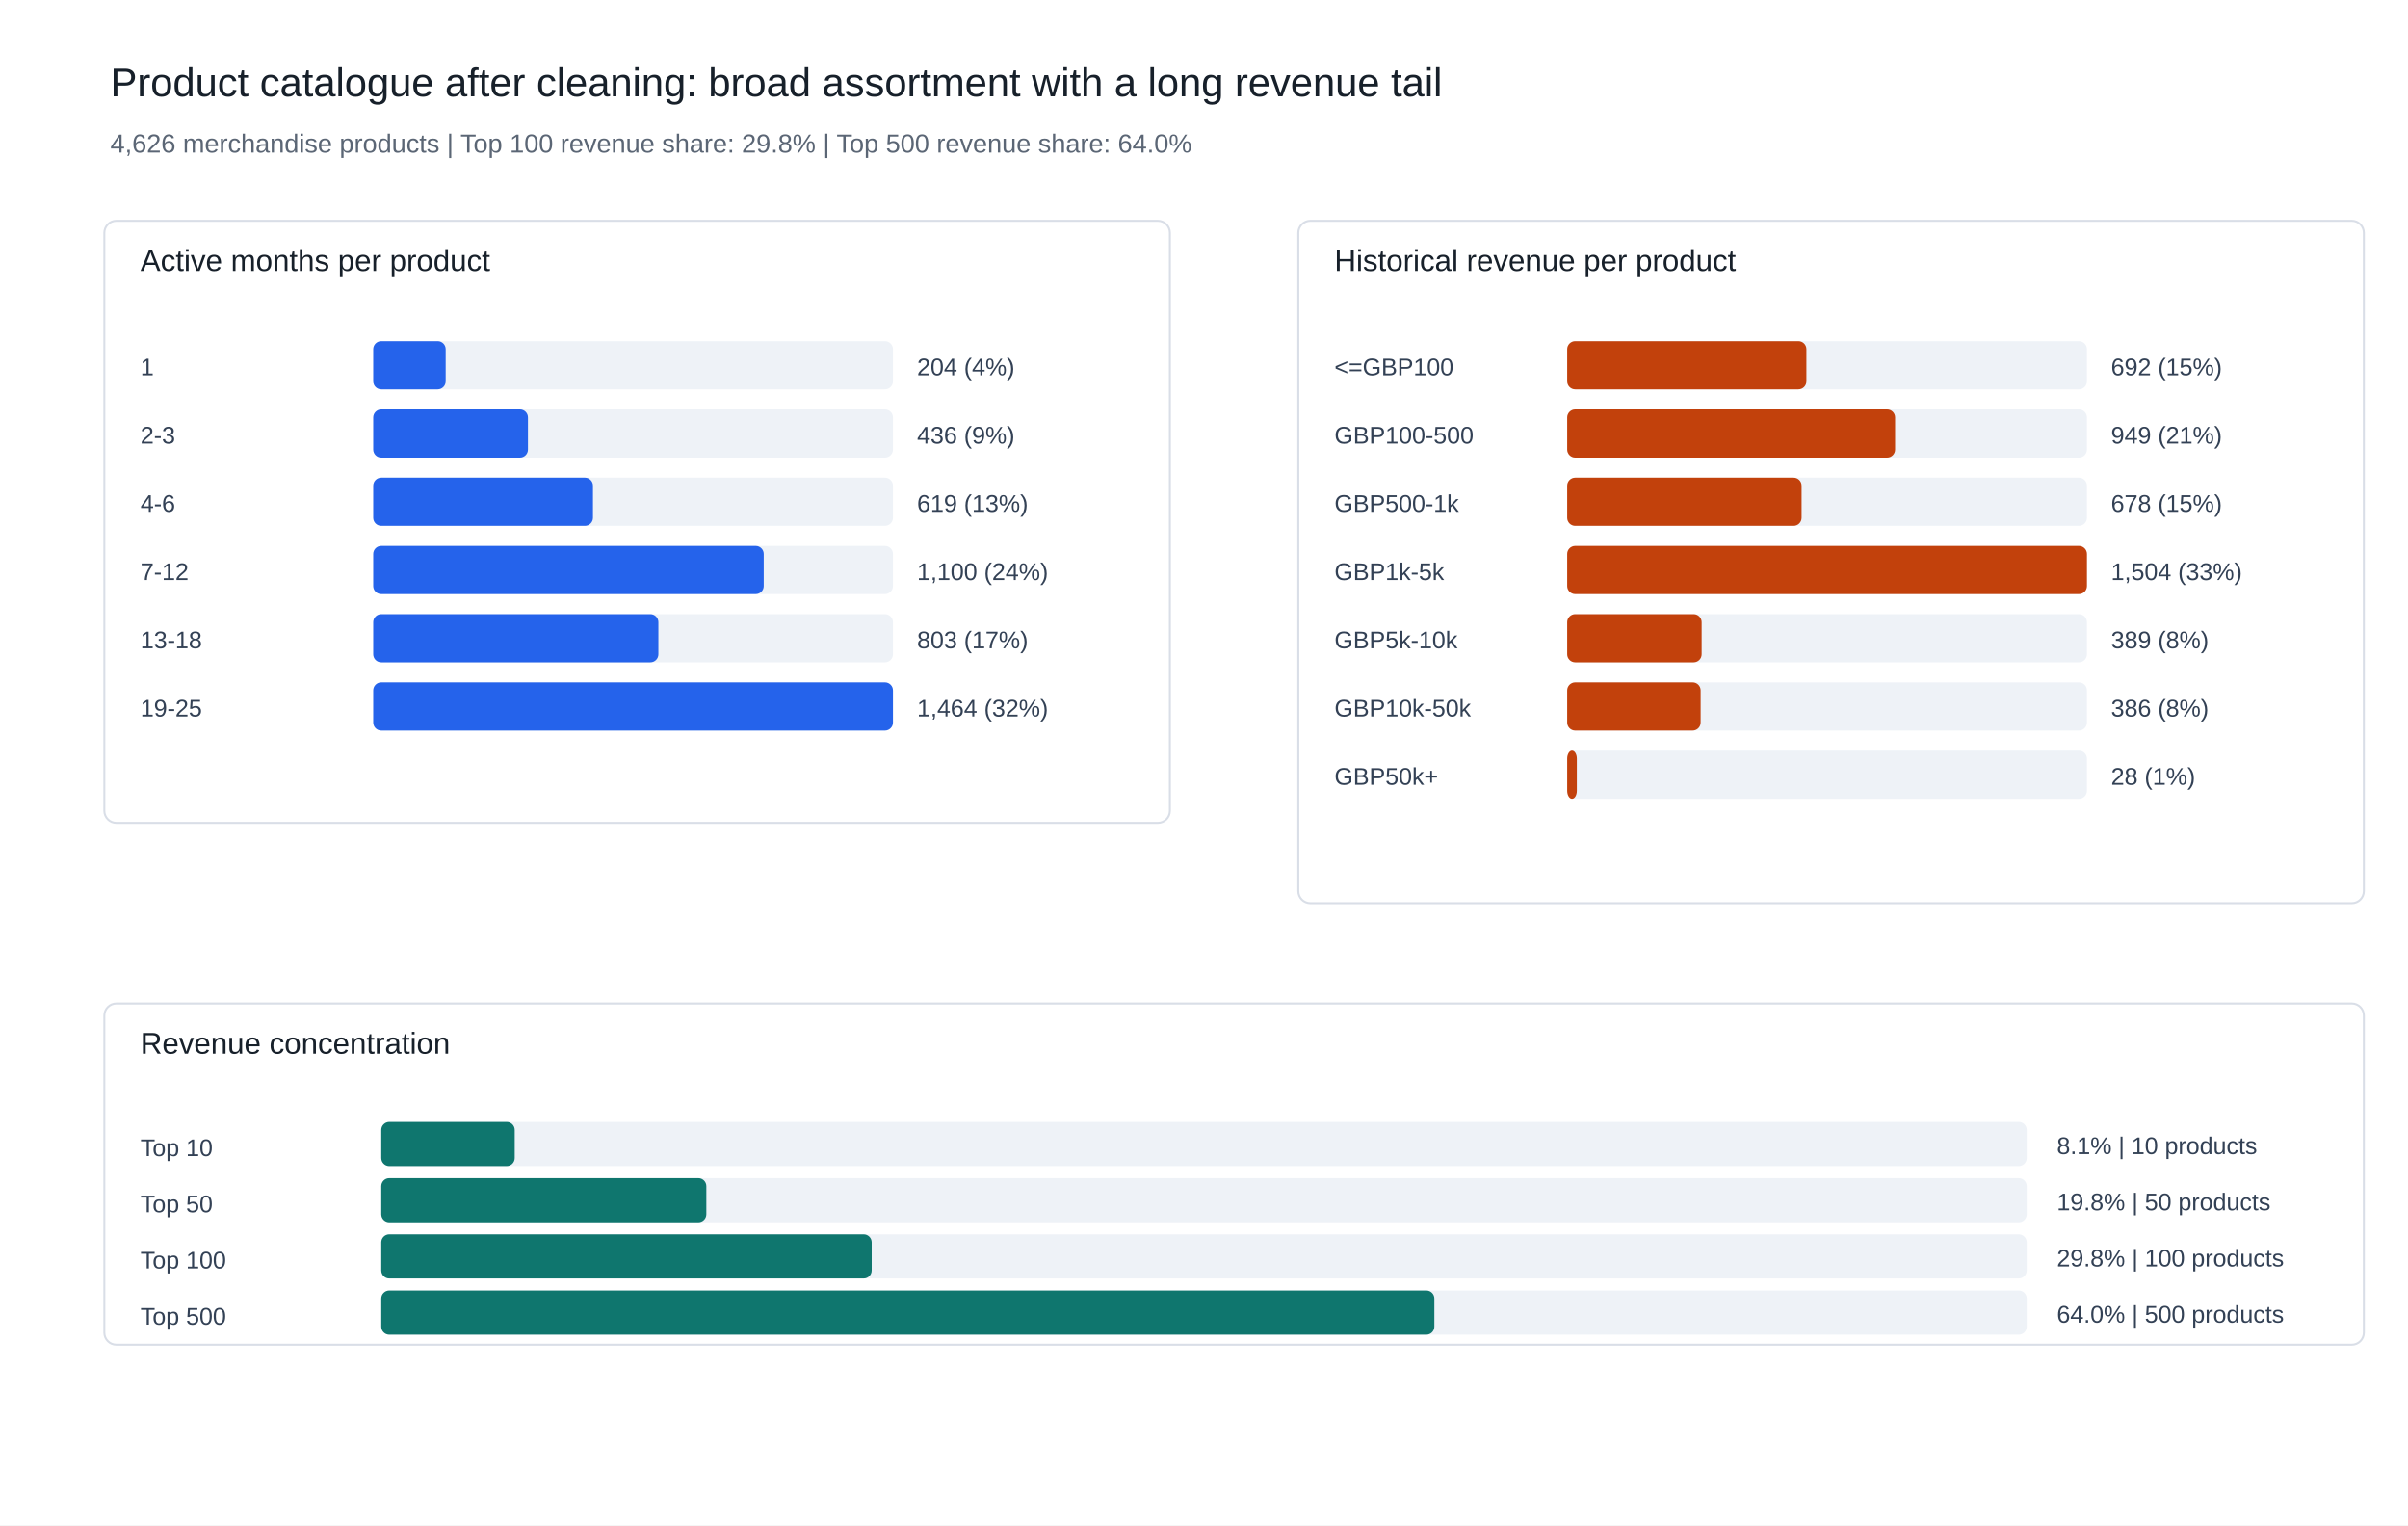
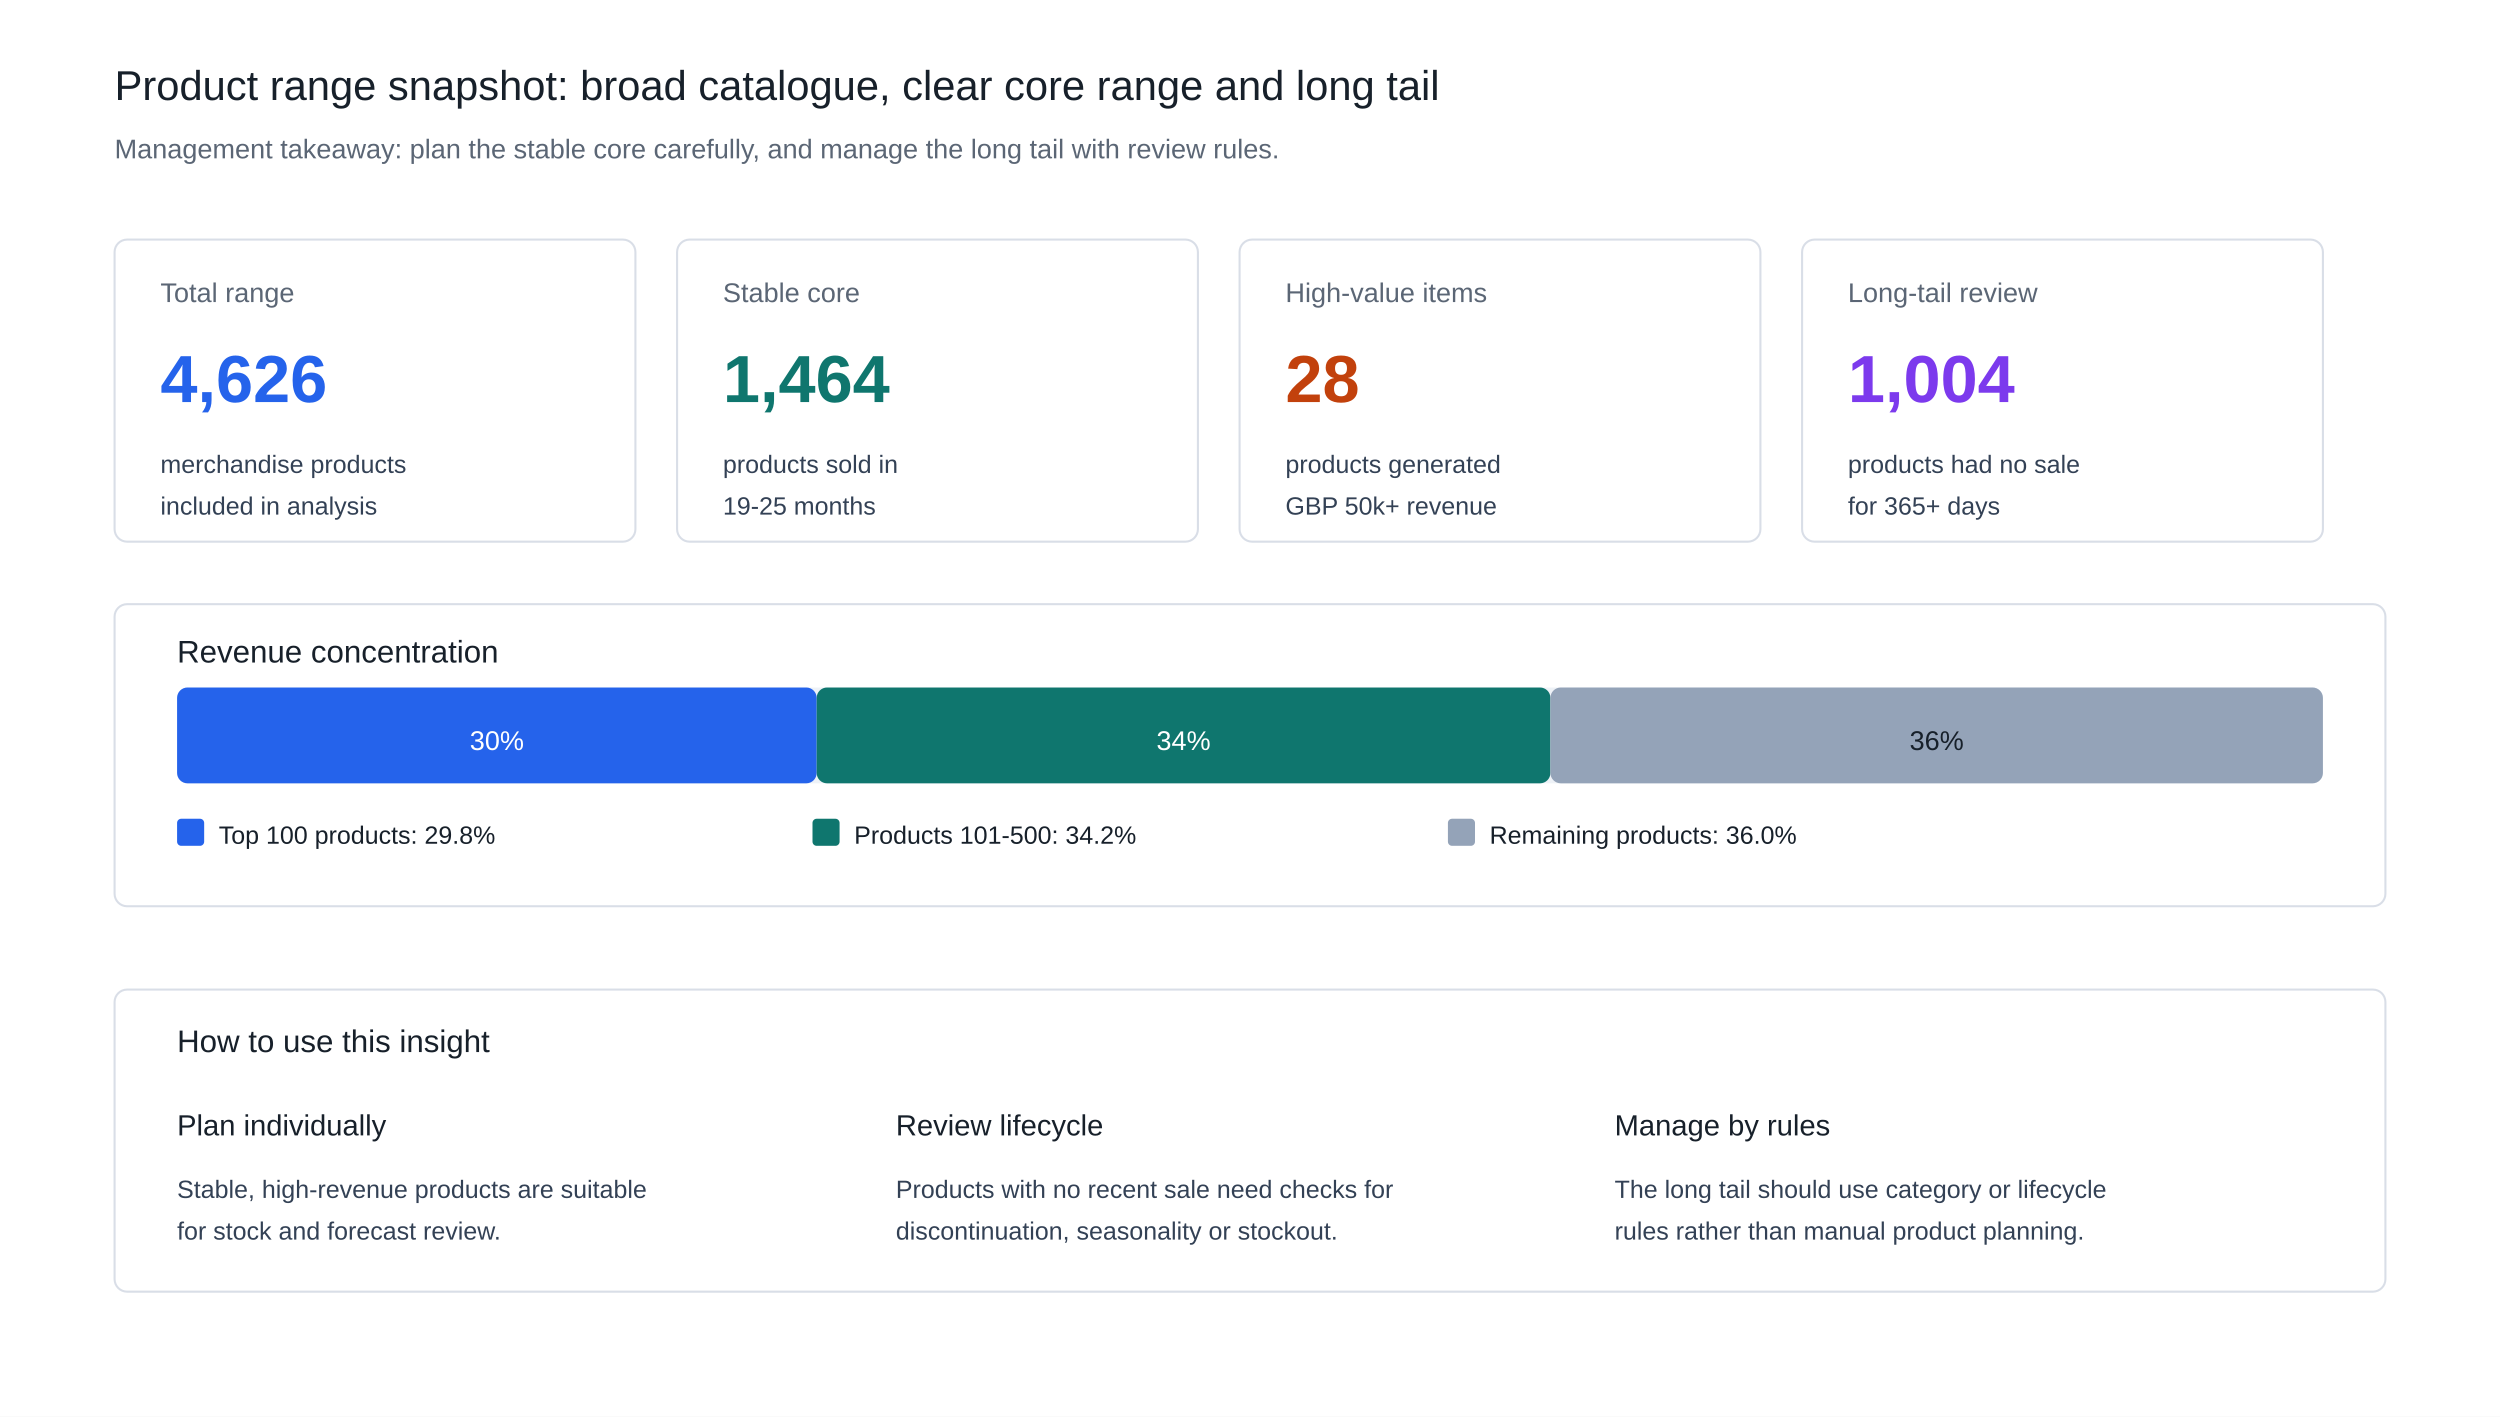
- <svg xmlns="http://www.w3.org/2000/svg" width="1200" height="760" viewBox="0 0 1200 760" role="img" aria-labelledby="chart-title chart-description">
+ <svg xmlns="http://www.w3.org/2000/svg" width="1200" height="680" viewBox="0 0 1200 680" role="img" aria-labelledby="chart-title chart-description">
  <rect width="100%" height="100%" fill="#ffffff" />
  <g font-family="Arial, Helvetica, sans-serif">
-     <text x="55.0" y="48.0" font-size="20px" text-anchor="start" font-weight="500" fill="#17202a">Product catalogue after cleaning: broad assortment with a long revenue tail</text>
-     <text x="55.0" y="76.0" font-size="13px" text-anchor="start" font-weight="400" fill="#5b6675">4,626 merchandise products | Top 100 revenue share: 29.8% | Top 500 revenue share: 64.0%</text>
-     <rect x="52" y="110" width="531" height="300" rx="6" fill="#ffffff" stroke="#d9dee7" stroke-width="1" />
-     <text x="70.0" y="135.0" font-size="15px" text-anchor="start" font-weight="500" fill="#17202a">Active months per product</text>
-     <text x="70.0" y="187.0" font-size="12px" text-anchor="start" font-weight="400" fill="#334155">1</text>
-     <rect x="186" y="170" width="259" height="24" rx="4" fill="#eef2f7" />
-     <rect x="186" y="170" width="36.1" height="24" rx="4" fill="#2563eb" />
-     <text x="457.0" y="187.0" font-size="12px" text-anchor="start" font-weight="400" fill="#334155">204 (4%)</text>
-     <text x="70.0" y="221.0" font-size="12px" text-anchor="start" font-weight="400" fill="#334155">2-3</text>
-     <rect x="186" y="204" width="259" height="24" rx="4" fill="#eef2f7" />
-     <rect x="186" y="204" width="77.1" height="24" rx="4" fill="#2563eb" />
-     <text x="457.0" y="221.0" font-size="12px" text-anchor="start" font-weight="400" fill="#334155">436 (9%)</text>
-     <text x="70.0" y="255.0" font-size="12px" text-anchor="start" font-weight="400" fill="#334155">4-6</text>
-     <rect x="186" y="238" width="259" height="24" rx="4" fill="#eef2f7" />
-     <rect x="186" y="238" width="109.5" height="24" rx="4" fill="#2563eb" />
-     <text x="457.0" y="255.0" font-size="12px" text-anchor="start" font-weight="400" fill="#334155">619 (13%)</text>
-     <text x="70.0" y="289.0" font-size="12px" text-anchor="start" font-weight="400" fill="#334155">7-12</text>
-     <rect x="186" y="272" width="259" height="24" rx="4" fill="#eef2f7" />
-     <rect x="186" y="272" width="194.6" height="24" rx="4" fill="#2563eb" />
-     <text x="457.0" y="289.0" font-size="12px" text-anchor="start" font-weight="400" fill="#334155">1,100 (24%)</text>
-     <text x="70.0" y="323.0" font-size="12px" text-anchor="start" font-weight="400" fill="#334155">13-18</text>
-     <rect x="186" y="306" width="259" height="24" rx="4" fill="#eef2f7" />
-     <rect x="186" y="306" width="142.1" height="24" rx="4" fill="#2563eb" />
-     <text x="457.0" y="323.0" font-size="12px" text-anchor="start" font-weight="400" fill="#334155">803 (17%)</text>
-     <text x="70.0" y="357.0" font-size="12px" text-anchor="start" font-weight="400" fill="#334155">19-25</text>
-     <rect x="186" y="340" width="259" height="24" rx="4" fill="#eef2f7" />
-     <rect x="186" y="340" width="259.0" height="24" rx="4" fill="#2563eb" />
-     <text x="457.0" y="357.0" font-size="12px" text-anchor="start" font-weight="400" fill="#334155">1,464 (32%)</text>
-     <rect x="647" y="110" width="531" height="340" rx="6" fill="#ffffff" stroke="#d9dee7" stroke-width="1" />
-     <text x="665.0" y="135.0" font-size="15px" text-anchor="start" font-weight="500" fill="#17202a">Historical revenue per product</text>
-     <text x="665.0" y="187.0" font-size="12px" text-anchor="start" font-weight="400" fill="#334155">&lt;=GBP100</text>
-     <rect x="781" y="170" width="259" height="24" rx="4" fill="#eef2f7" />
-     <rect x="781" y="170" width="119.2" height="24" rx="4" fill="#c2410c" />
-     <text x="1052.0" y="187.0" font-size="12px" text-anchor="start" font-weight="400" fill="#334155">692 (15%)</text>
-     <text x="665.0" y="221.0" font-size="12px" text-anchor="start" font-weight="400" fill="#334155">GBP100-500</text>
-     <rect x="781" y="204" width="259" height="24" rx="4" fill="#eef2f7" />
-     <rect x="781" y="204" width="163.4" height="24" rx="4" fill="#c2410c" />
-     <text x="1052.0" y="221.0" font-size="12px" text-anchor="start" font-weight="400" fill="#334155">949 (21%)</text>
-     <text x="665.0" y="255.0" font-size="12px" text-anchor="start" font-weight="400" fill="#334155">GBP500-1k</text>
-     <rect x="781" y="238" width="259" height="24" rx="4" fill="#eef2f7" />
-     <rect x="781" y="238" width="116.8" height="24" rx="4" fill="#c2410c" />
-     <text x="1052.0" y="255.0" font-size="12px" text-anchor="start" font-weight="400" fill="#334155">678 (15%)</text>
-     <text x="665.0" y="289.0" font-size="12px" text-anchor="start" font-weight="400" fill="#334155">GBP1k-5k</text>
-     <rect x="781" y="272" width="259" height="24" rx="4" fill="#eef2f7" />
-     <rect x="781" y="272" width="259.0" height="24" rx="4" fill="#c2410c" />
-     <text x="1052.0" y="289.0" font-size="12px" text-anchor="start" font-weight="400" fill="#334155">1,504 (33%)</text>
-     <text x="665.0" y="323.0" font-size="12px" text-anchor="start" font-weight="400" fill="#334155">GBP5k-10k</text>
-     <rect x="781" y="306" width="259" height="24" rx="4" fill="#eef2f7" />
-     <rect x="781" y="306" width="67.0" height="24" rx="4" fill="#c2410c" />
-     <text x="1052.0" y="323.0" font-size="12px" text-anchor="start" font-weight="400" fill="#334155">389 (8%)</text>
-     <text x="665.0" y="357.0" font-size="12px" text-anchor="start" font-weight="400" fill="#334155">GBP10k-50k</text>
-     <rect x="781" y="340" width="259" height="24" rx="4" fill="#eef2f7" />
-     <rect x="781" y="340" width="66.5" height="24" rx="4" fill="#c2410c" />
-     <text x="1052.0" y="357.0" font-size="12px" text-anchor="start" font-weight="400" fill="#334155">386 (8%)</text>
-     <text x="665.0" y="391.0" font-size="12px" text-anchor="start" font-weight="400" fill="#334155">GBP50k+</text>
-     <rect x="781" y="374" width="259" height="24" rx="4" fill="#eef2f7" />
-     <rect x="781" y="374" width="4.8" height="24" rx="4" fill="#c2410c" />
-     <text x="1052.0" y="391.0" font-size="12px" text-anchor="start" font-weight="400" fill="#334155">28 (1%)</text>
-     <rect x="52" y="500" width="1126" height="170" rx="6" fill="#ffffff" stroke="#d9dee7" stroke-width="1" />
-     <text x="70.0" y="525.0" font-size="15px" text-anchor="start" font-weight="500" fill="#17202a">Revenue concentration</text>
-     <text x="70.0" y="576.0" font-size="12px" text-anchor="start" font-weight="400" fill="#334155">Top 10</text>
-     <rect x="190" y="559" width="820" height="22" rx="4" fill="#eef2f7" />
-     <rect x="190" y="559" width="66.5" height="22" rx="4" fill="#0f766e" />
-     <text x="1025.0" y="575.0" font-size="12px" text-anchor="start" font-weight="400" fill="#334155">8.1% | 10 products</text>
-     <text x="70.0" y="604.0" font-size="12px" text-anchor="start" font-weight="400" fill="#334155">Top 50</text>
-     <rect x="190" y="587" width="820" height="22" rx="4" fill="#eef2f7" />
-     <rect x="190" y="587" width="162.0" height="22" rx="4" fill="#0f766e" />
-     <text x="1025.0" y="603.0" font-size="12px" text-anchor="start" font-weight="400" fill="#334155">19.8% | 50 products</text>
-     <text x="70.0" y="632.0" font-size="12px" text-anchor="start" font-weight="400" fill="#334155">Top 100</text>
-     <rect x="190" y="615" width="820" height="22" rx="4" fill="#eef2f7" />
-     <rect x="190" y="615" width="244.4" height="22" rx="4" fill="#0f766e" />
-     <text x="1025.0" y="631.0" font-size="12px" text-anchor="start" font-weight="400" fill="#334155">29.8% | 100 products</text>
-     <text x="70.0" y="660.0" font-size="12px" text-anchor="start" font-weight="400" fill="#334155">Top 500</text>
-     <rect x="190" y="643" width="820" height="22" rx="4" fill="#eef2f7" />
-     <rect x="190" y="643" width="524.8" height="22" rx="4" fill="#0f766e" />
-     <text x="1025.0" y="659.0" font-size="12px" text-anchor="start" font-weight="400" fill="#334155">64.0% | 500 products</text>
+     <text x="55.0" y="48.0" font-size="20px" text-anchor="start" font-weight="500" fill="#17202a">Product range snapshot: broad catalogue, clear core range and long tail</text>
+     <text x="55.0" y="76.0" font-size="13px" text-anchor="start" font-weight="400" fill="#5b6675">Management takeaway: plan the stable core carefully, and manage the long tail with review rules.</text>
+     <rect x="55" y="115" width="250" height="145" rx="6" fill="#ffffff" stroke="#d9dee7" stroke-width="1" />
+     <text x="77.0" y="145.0" font-size="13px" text-anchor="start" font-weight="400" fill="#5b6675">Total range</text>
+     <text x="77.0" y="193.0" font-size="32px" text-anchor="start" font-weight="700" fill="#2563eb">4,626</text>
+     <text x="77.0" y="227.0" font-size="12px" text-anchor="start" font-weight="400" fill="#334155">merchandise products</text>
+     <text x="77.0" y="247.0" font-size="12px" text-anchor="start" font-weight="400" fill="#334155">included in analysis</text>
+     <rect x="325" y="115" width="250" height="145" rx="6" fill="#ffffff" stroke="#d9dee7" stroke-width="1" />
+     <text x="347.0" y="145.0" font-size="13px" text-anchor="start" font-weight="400" fill="#5b6675">Stable core</text>
+     <text x="347.0" y="193.0" font-size="32px" text-anchor="start" font-weight="700" fill="#0f766e">1,464</text>
+     <text x="347.0" y="227.0" font-size="12px" text-anchor="start" font-weight="400" fill="#334155">products sold in</text>
+     <text x="347.0" y="247.0" font-size="12px" text-anchor="start" font-weight="400" fill="#334155">19-25 months</text>
+     <rect x="595" y="115" width="250" height="145" rx="6" fill="#ffffff" stroke="#d9dee7" stroke-width="1" />
+     <text x="617.0" y="145.0" font-size="13px" text-anchor="start" font-weight="400" fill="#5b6675">High-value items</text>
+     <text x="617.0" y="193.0" font-size="32px" text-anchor="start" font-weight="700" fill="#c2410c">28</text>
+     <text x="617.0" y="227.0" font-size="12px" text-anchor="start" font-weight="400" fill="#334155">products generated</text>
+     <text x="617.0" y="247.0" font-size="12px" text-anchor="start" font-weight="400" fill="#334155">GBP 50k+ revenue</text>
+     <rect x="865" y="115" width="250" height="145" rx="6" fill="#ffffff" stroke="#d9dee7" stroke-width="1" />
+     <text x="887.0" y="145.0" font-size="13px" text-anchor="start" font-weight="400" fill="#5b6675">Long-tail review</text>
+     <text x="887.0" y="193.0" font-size="32px" text-anchor="start" font-weight="700" fill="#7c3aed">1,004</text>
+     <text x="887.0" y="227.0" font-size="12px" text-anchor="start" font-weight="400" fill="#334155">products had no sale</text>
+     <text x="887.0" y="247.0" font-size="12px" text-anchor="start" font-weight="400" fill="#334155">for 365+ days</text>
+     <rect x="55" y="290" width="1090" height="145" rx="6" fill="#ffffff" stroke="#d9dee7" stroke-width="1" />
+     <text x="85.0" y="318.0" font-size="15px" text-anchor="start" font-weight="500" fill="#17202a">Revenue concentration</text>
+     <rect x="85" y="330" width="1030" height="46" rx="5" fill="#eef2f7" />
+     <rect x="85.0" y="330" width="307.0" height="46" rx="5" fill="#2563eb" />
+     <text x="238.5" y="360.0" font-size="13px" text-anchor="middle" font-weight="500" fill="#ffffff">30%</text>
+     <rect x="392.0" y="330" width="352.2" height="46" rx="5" fill="#0f766e" />
+     <text x="568.1" y="360.0" font-size="13px" text-anchor="middle" font-weight="500" fill="#ffffff">34%</text>
+     <rect x="744.2" y="330" width="370.8" height="46" rx="5" fill="#94a3b8" />
+     <text x="929.6" y="360.0" font-size="13px" text-anchor="middle" font-weight="500" fill="#17202a">36%</text>
+     <rect x="85" y="393" width="13" height="13" rx="2" fill="#2563eb" />
+     <text x="105.0" y="405.0" font-size="12px" text-anchor="start" font-weight="400" fill="#17202a">Top 100 products: 29.8%</text>
+     <rect x="390" y="393" width="13" height="13" rx="2" fill="#0f766e" />
+     <text x="410.0" y="405.0" font-size="12px" text-anchor="start" font-weight="400" fill="#17202a">Products 101-500: 34.2%</text>
+     <rect x="695" y="393" width="13" height="13" rx="2" fill="#94a3b8" />
+     <text x="715.0" y="405.0" font-size="12px" text-anchor="start" font-weight="400" fill="#17202a">Remaining products: 36.0%</text>
+     <rect x="55" y="475" width="1090" height="145" rx="6" fill="#ffffff" stroke="#d9dee7" stroke-width="1" />
+     <text x="85.0" y="505.0" font-size="15px" text-anchor="start" font-weight="500" fill="#17202a">How to use this insight</text>
+     <text x="85.0" y="545.0" font-size="14px" text-anchor="start" font-weight="500" fill="#17202a">Plan individually</text>
+     <text x="85.0" y="575.0" font-size="12px" text-anchor="start" font-weight="400" fill="#334155">Stable, high-revenue products are suitable</text>
+     <text x="85.0" y="595.0" font-size="12px" text-anchor="start" font-weight="400" fill="#334155">for stock and forecast review.</text>
+     <text x="430.0" y="545.0" font-size="14px" text-anchor="start" font-weight="500" fill="#17202a">Review lifecycle</text>
+     <text x="430.0" y="575.0" font-size="12px" text-anchor="start" font-weight="400" fill="#334155">Products with no recent sale need checks for</text>
+     <text x="430.0" y="595.0" font-size="12px" text-anchor="start" font-weight="400" fill="#334155">discontinuation, seasonality or stockout.</text>
+     <text x="775.0" y="545.0" font-size="14px" text-anchor="start" font-weight="500" fill="#17202a">Manage by rules</text>
+     <text x="775.0" y="575.0" font-size="12px" text-anchor="start" font-weight="400" fill="#334155">The long tail should use category or lifecycle</text>
+     <text x="775.0" y="595.0" font-size="12px" text-anchor="start" font-weight="400" fill="#334155">rules rather than manual product planning.</text>
  </g>
</svg>
